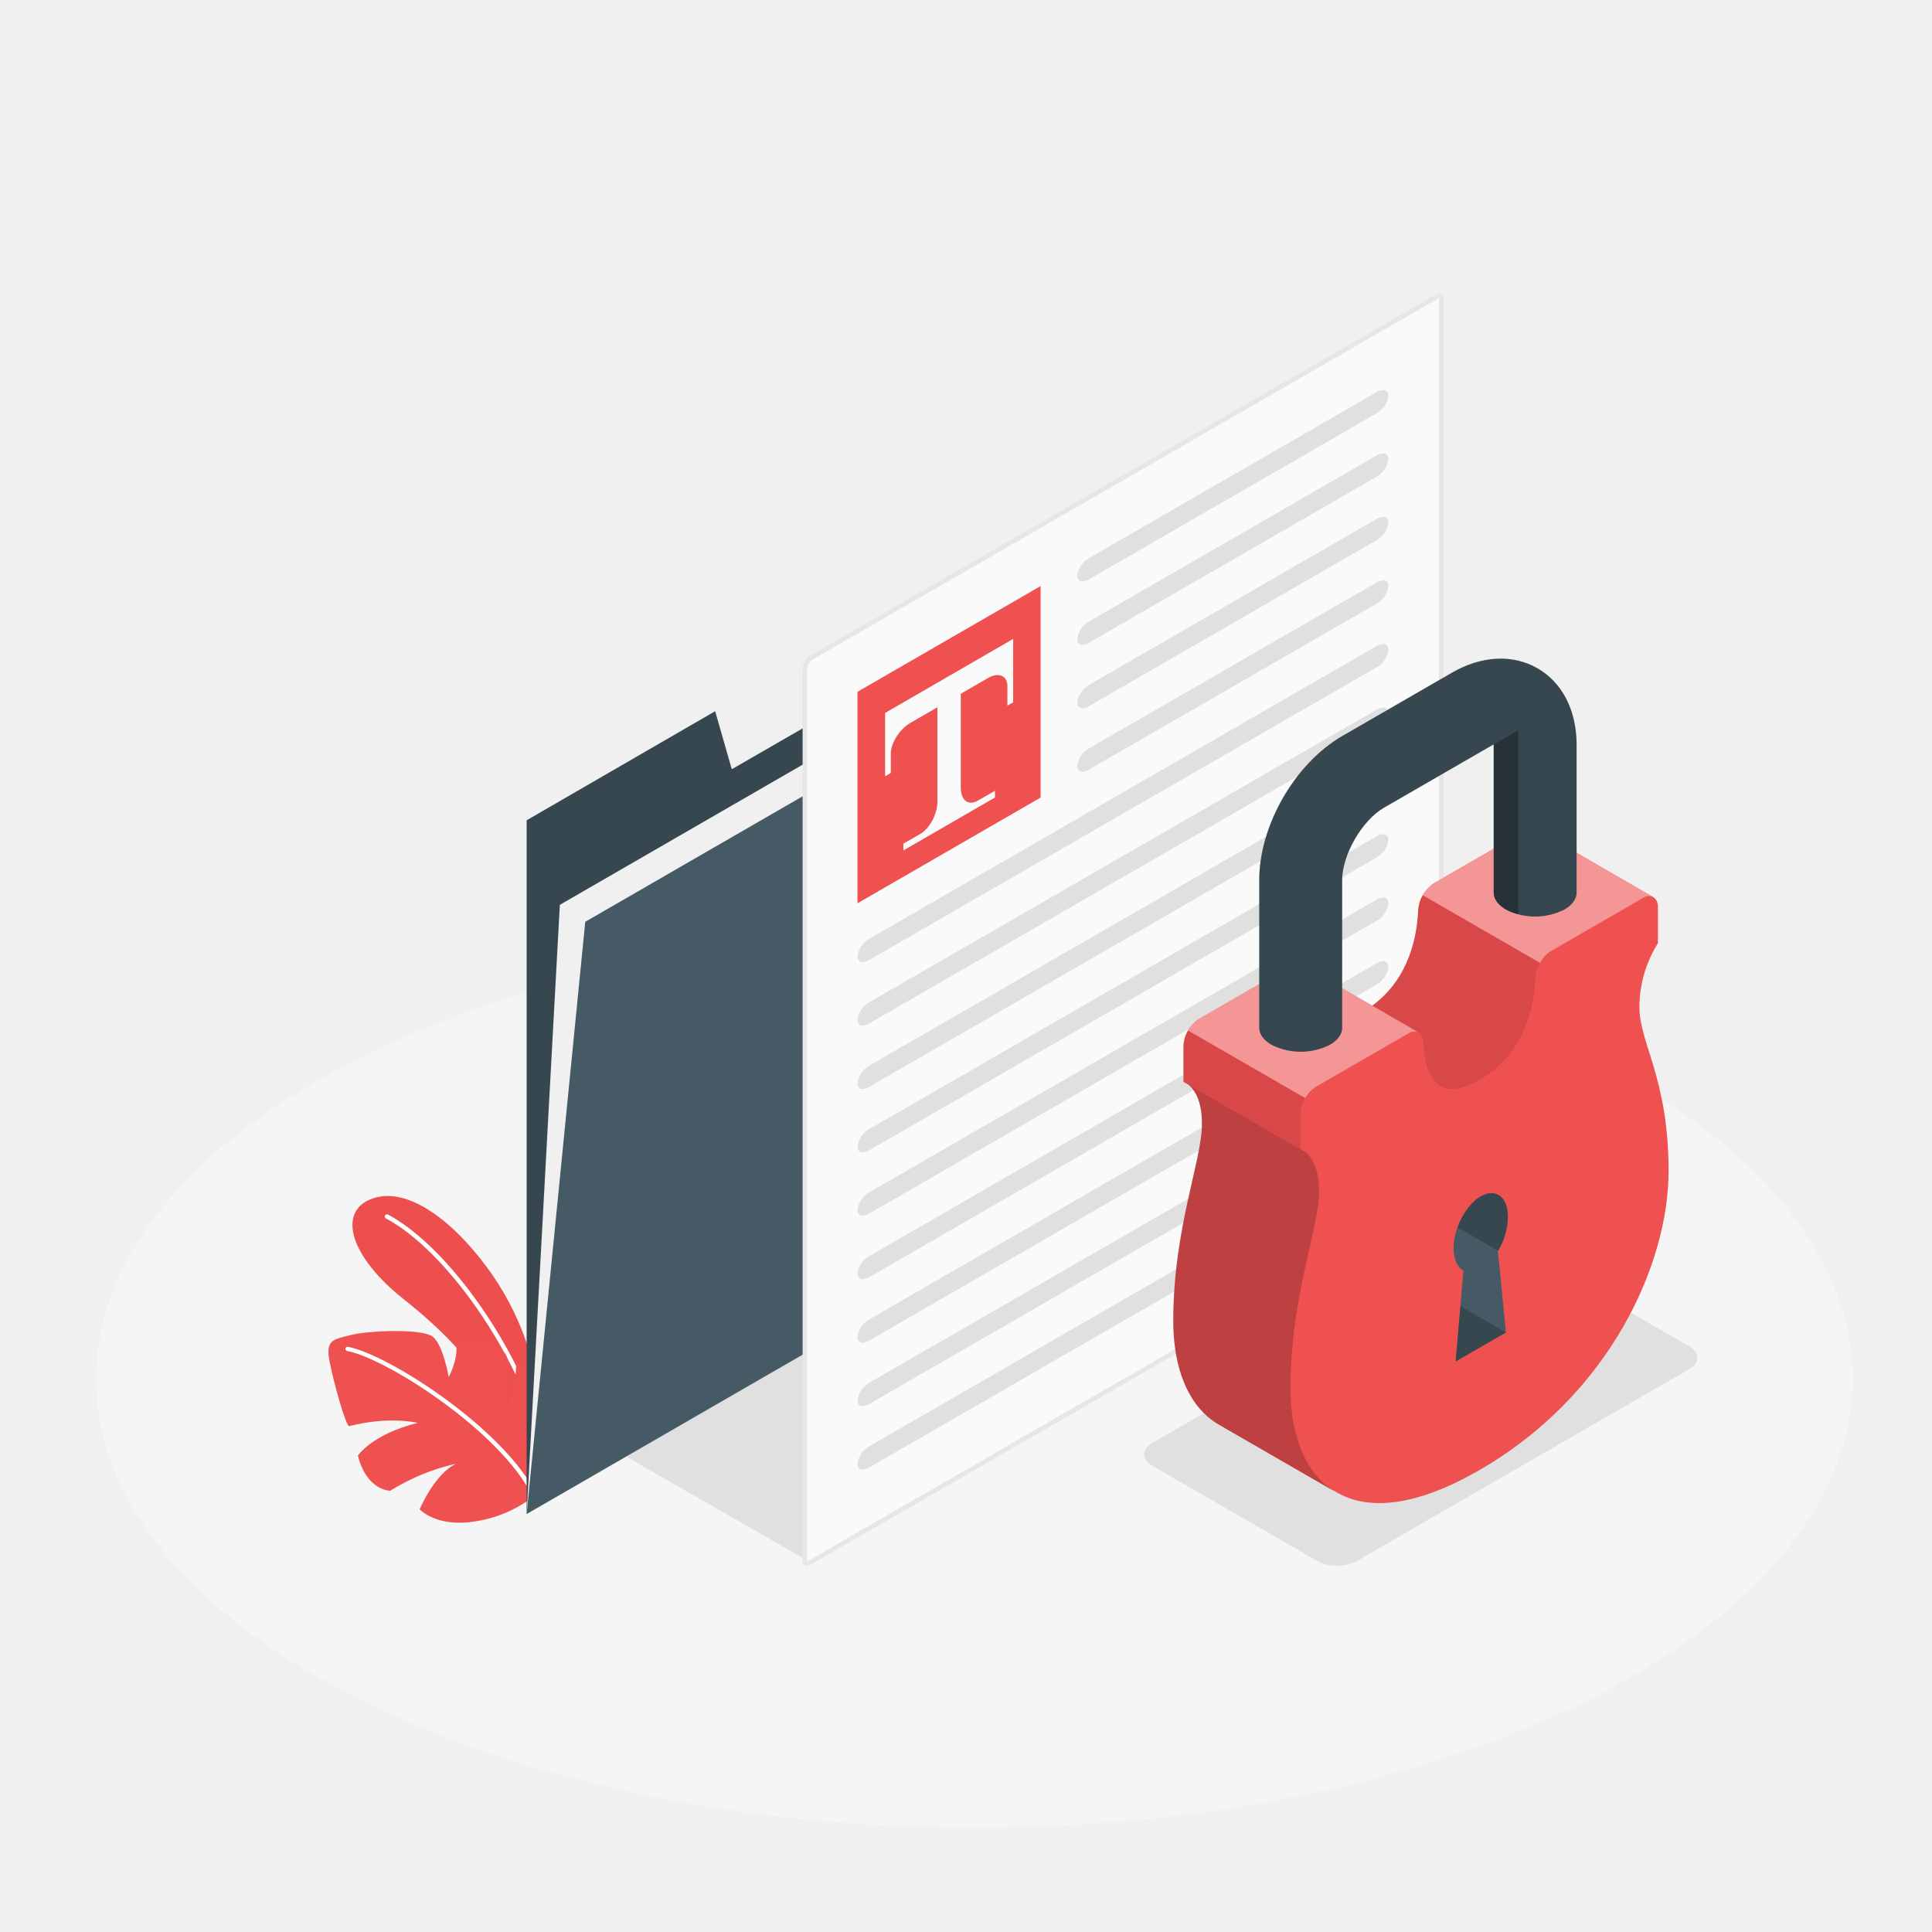
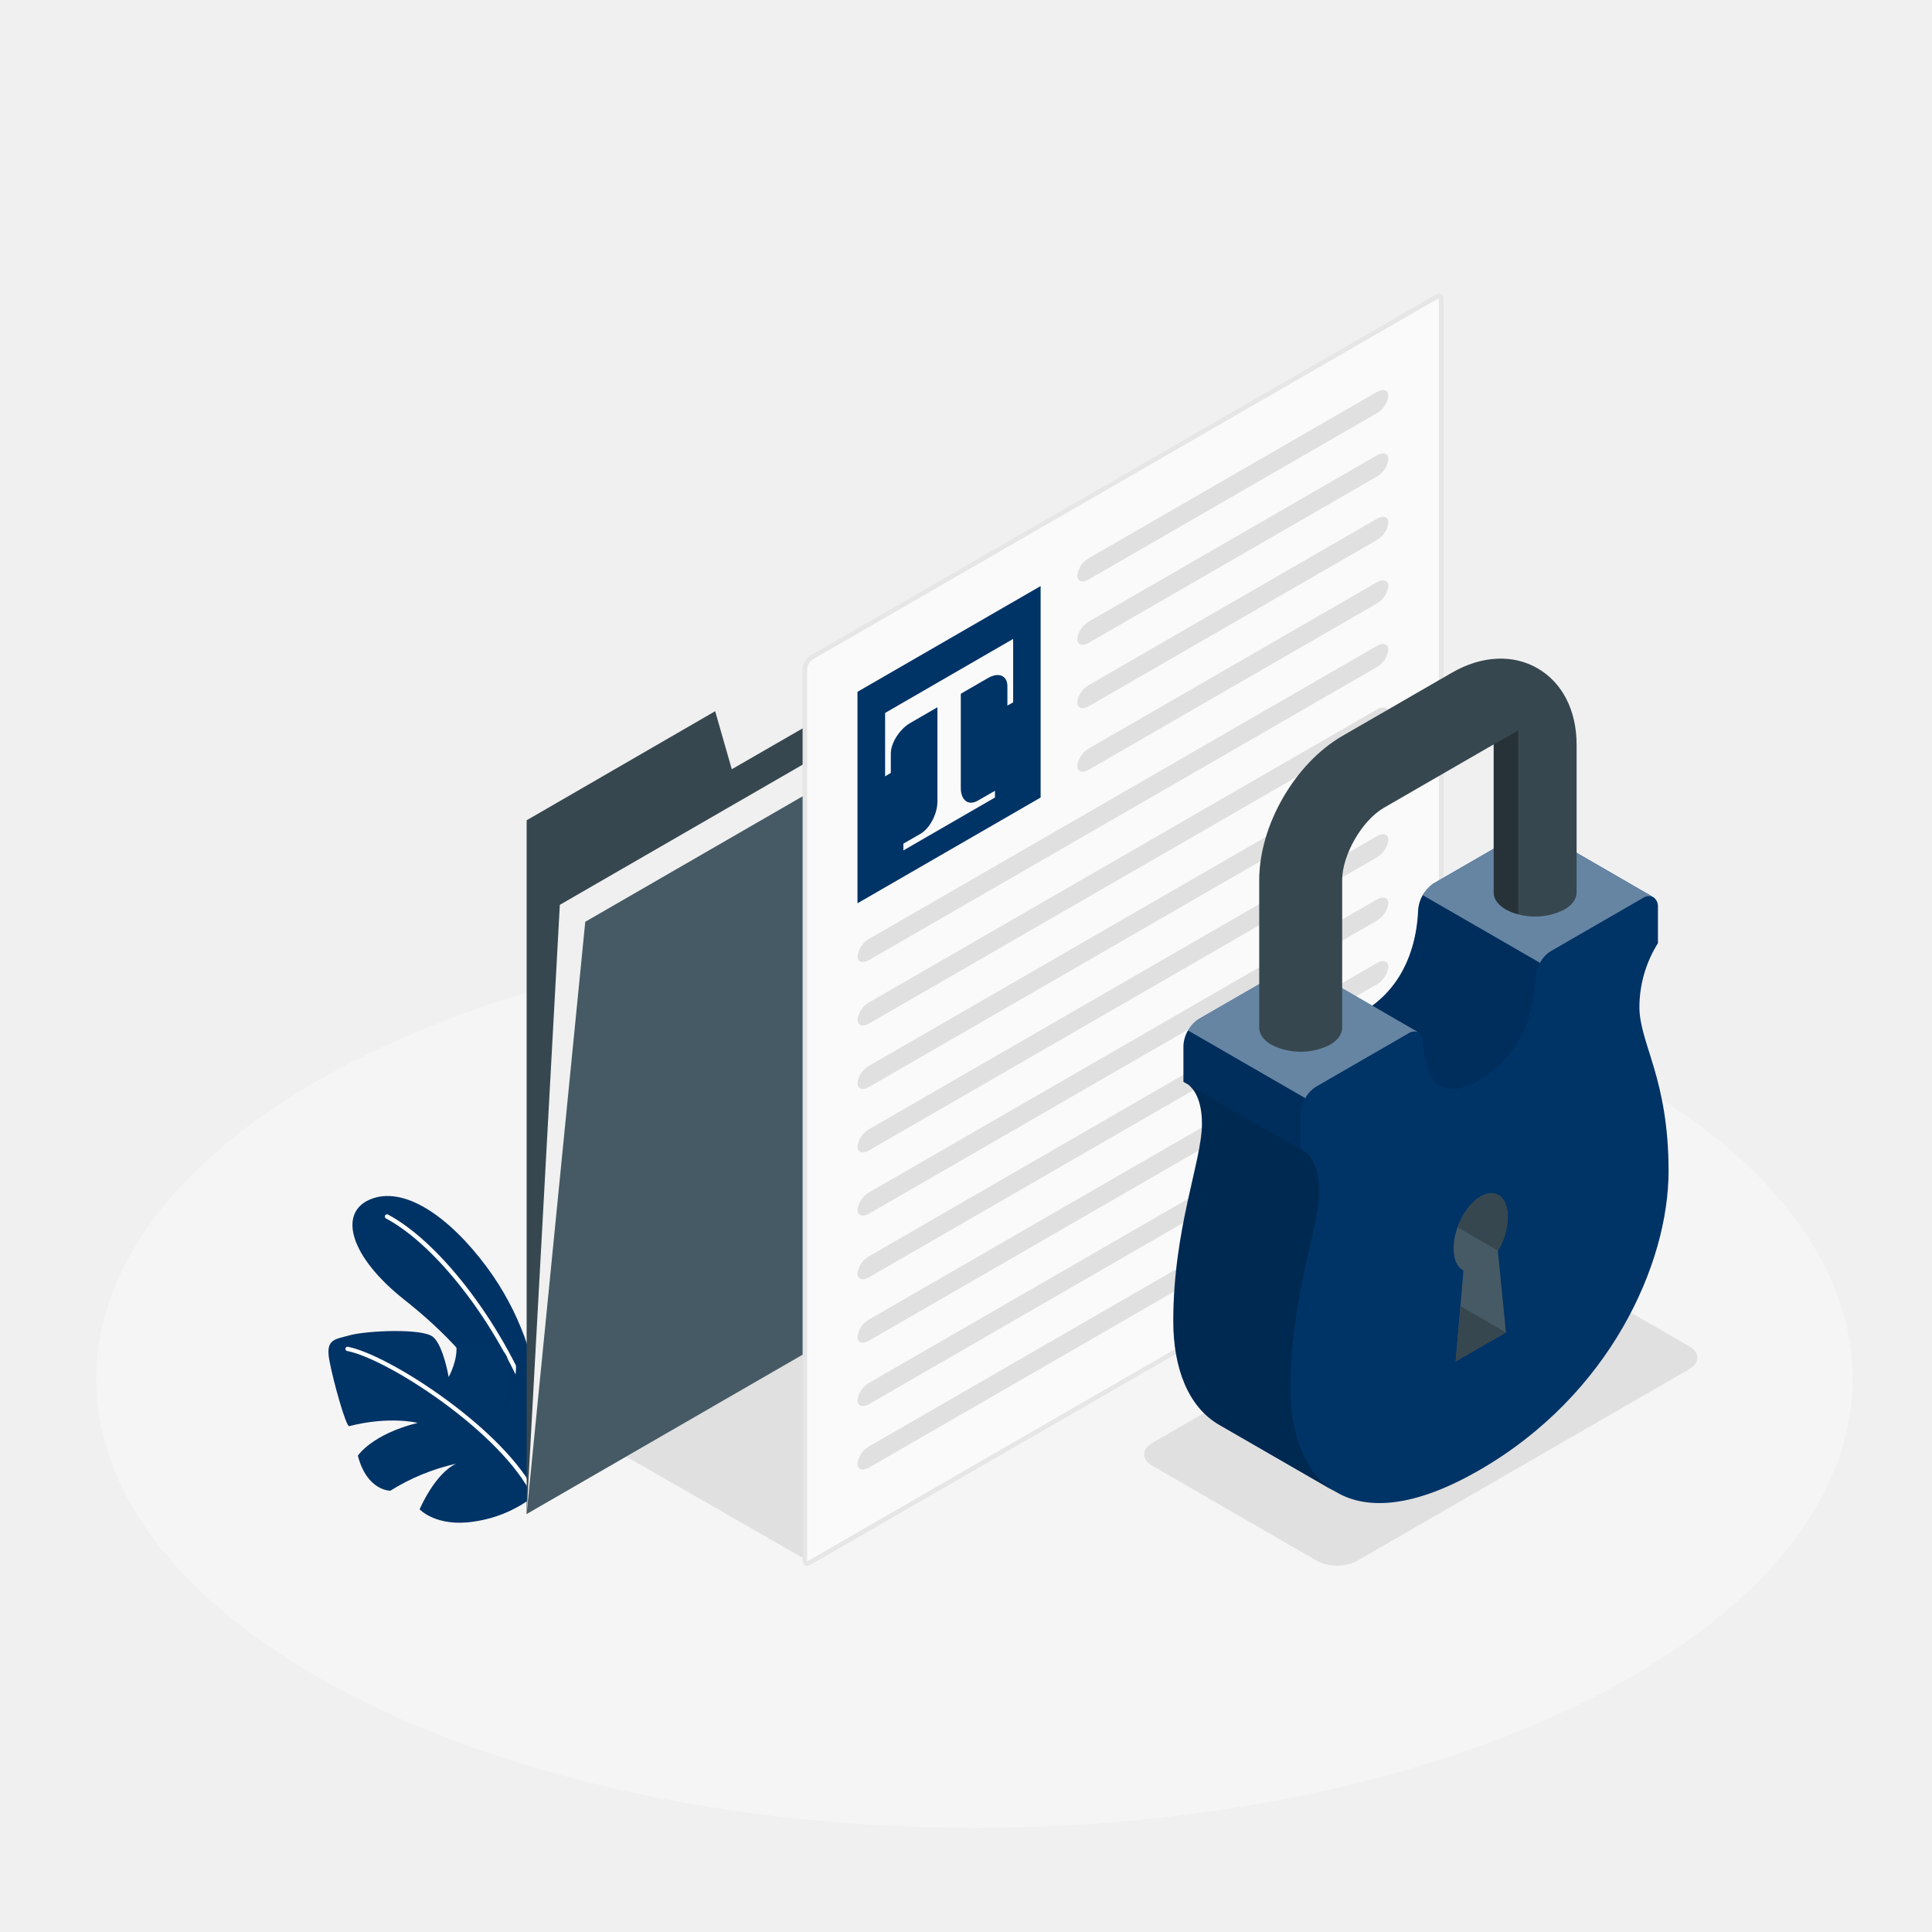
<svg xmlns="http://www.w3.org/2000/svg" width="500" height="500" viewBox="0 0 500 500" fill="none">
  <path d="M91.46 439C180.22 484.38 324.12 484.39 412.88 439C501.64 393.61 501.64 320 412.88 274.66C324.12 229.32 180.22 229.28 91.46 274.66C2.7 320.04 2.7 393.65 91.46 439Z" fill="#F5F5F5" />
  <path d="M209.134 403.96L161.214 376.48L224.354 340.97L209.424 404.46" fill="#E0E0E0" />
  <path d="M298.224 379.34L340.894 403.98C342.484 404.784 344.242 405.203 346.024 405.203C347.806 405.203 349.563 404.784 351.154 403.98L437.154 354.34C439.984 352.7 439.984 350.05 437.154 348.42L394.484 323.78C392.893 322.976 391.136 322.557 389.354 322.557C387.572 322.557 385.814 322.976 384.224 323.78L298.224 373.42C295.384 375.09 295.384 377.71 298.224 379.34Z" fill="#E0E0E0" />
-   <path d="M139.124 360.5C138.494 352.73 134.934 339.96 125.894 327.8C116.224 314.8 104.424 306.66 95.664 310.46C87.504 314.01 90.594 325.27 104.664 336.39C114.514 344.18 124.734 354.33 130.234 366.58L139.144 382.17L139.124 360.5Z" fill="#EF5050" />
+   <path d="M139.124 360.5C138.494 352.73 134.934 339.96 125.894 327.8C116.224 314.8 104.424 306.66 95.664 310.46C87.504 314.01 90.594 325.27 104.664 336.39C114.514 344.18 124.734 354.33 130.234 366.58L139.144 382.17L139.124 360.5Z" fill="#003366" />
  <g opacity="0.1">
    <path opacity="0.1" d="M139.124 360.5C138.494 352.73 134.934 339.96 125.894 327.8C116.224 314.8 104.424 306.66 95.664 310.46C87.504 314.01 90.594 325.27 104.664 336.39C114.514 344.18 124.734 354.33 130.234 366.58L139.144 382.17L139.124 360.5Z" fill="black" />
  </g>
  <path d="M138.334 366.43C138.219 366.43 138.108 366.394 138.014 366.328C137.921 366.261 137.851 366.168 137.814 366.06C129.984 344.51 113.684 322.7 99.894 315.33C99.828 315.296 99.77 315.249 99.722 315.192C99.674 315.135 99.638 315.07 99.616 314.999C99.594 314.929 99.586 314.855 99.592 314.781C99.599 314.707 99.62 314.635 99.654 314.57C99.688 314.504 99.734 314.446 99.791 314.398C99.848 314.351 99.913 314.315 99.984 314.292C100.055 314.27 100.129 314.262 100.203 314.268C100.276 314.275 100.348 314.296 100.414 314.33C114.414 321.82 130.944 343.88 138.854 365.67C138.902 365.806 138.894 365.956 138.833 366.088C138.771 366.219 138.66 366.32 138.524 366.37C138.465 366.403 138.401 366.424 138.334 366.43Z" fill="white" />
-   <path d="M138.334 387.09C133.81 390.647 128.43 392.95 122.734 393.77C112.904 395.31 108.604 390.61 108.604 390.61C108.604 390.61 112.474 381.39 118.064 378.8C112.022 380.152 106.254 382.519 101.004 385.8C101.004 385.8 95.004 385.89 92.614 376.73C92.614 376.73 96.164 371.22 108.094 368.24C108.094 368.24 100.844 366.41 90.384 369.08C89.594 369.39 86.254 357.55 85.244 352.08C84.234 346.61 86.424 346.67 90.684 345.53C94.944 344.39 109.444 343.68 112.114 346.03C114.784 348.38 116.114 356.38 116.114 356.38C116.114 356.38 118.664 351.85 118.054 347.8C121.026 346.951 124.186 347.028 127.114 348.02C131.904 349.68 131.594 352.02 131.594 355.5C131.614 359.007 131.133 362.499 130.164 365.87C130.164 365.87 133.474 363.01 133.584 352.47C133.584 352.47 140.054 358 142.654 362.76C145.254 367.52 144.604 379.97 138.334 387.09Z" fill="#EF5050" />
+   <path d="M138.334 387.09C133.81 390.647 128.43 392.95 122.734 393.77C112.904 395.31 108.604 390.61 108.604 390.61C108.604 390.61 112.474 381.39 118.064 378.8C112.022 380.152 106.254 382.519 101.004 385.8C101.004 385.8 95.004 385.89 92.614 376.73C92.614 376.73 96.164 371.22 108.094 368.24C108.094 368.24 100.844 366.41 90.384 369.08C89.594 369.39 86.254 357.55 85.244 352.08C84.234 346.61 86.424 346.67 90.684 345.53C94.944 344.39 109.444 343.68 112.114 346.03C114.784 348.38 116.114 356.38 116.114 356.38C116.114 356.38 118.664 351.85 118.054 347.8C121.026 346.951 124.186 347.028 127.114 348.02C131.904 349.68 131.594 352.02 131.594 355.5C131.614 359.007 131.133 362.499 130.164 365.87C130.164 365.87 133.474 363.01 133.584 352.47C133.584 352.47 140.054 358 142.654 362.76C145.254 367.52 144.604 379.97 138.334 387.09Z" fill="#003366" />
  <path d="M138.334 387.62C138.23 387.621 138.127 387.592 138.039 387.537C137.95 387.482 137.879 387.404 137.834 387.31C129.904 370.83 100.414 351.69 89.834 349.63C89.69 349.601 89.563 349.516 89.481 349.395C89.398 349.273 89.367 349.124 89.394 348.98C89.408 348.909 89.436 348.841 89.477 348.781C89.517 348.721 89.569 348.67 89.629 348.63C89.69 348.59 89.757 348.562 89.829 348.549C89.9 348.535 89.973 348.535 90.044 348.55C100.804 350.64 130.774 370.09 138.834 386.83C138.896 386.963 138.904 387.115 138.855 387.253C138.806 387.391 138.705 387.505 138.574 387.57C138.499 387.605 138.417 387.623 138.334 387.62Z" fill="white" />
  <path d="M136.294 212.29V391.81L303.824 295.08V133.06L189.384 199.08L185.084 184.06L136.294 212.29Z" fill="#37474F" />
  <path d="M136.294 391.81L144.884 234.17L312.414 137.45L303.824 295.08L136.294 391.81Z" fill="#F0F0F0" />
  <path d="M136.294 391.81L151.464 238.56L318.994 141.84L303.824 295.08L136.294 391.81Z" fill="#455A64" />
  <path d="M208.814 404.66C208.344 404.66 208.274 404.12 208.274 403.8V173.16C208.309 172.56 208.484 171.976 208.784 171.456C209.085 170.935 209.502 170.491 210.004 170.16L371.864 76.78C372.046 76.661 372.256 76.593 372.474 76.58C372.934 76.58 373.004 77.12 373.004 77.44V308.09C372.968 308.69 372.793 309.274 372.493 309.794C372.193 310.315 371.775 310.759 371.274 311.09L209.424 404.46C209.24 404.576 209.03 404.645 208.814 404.66Z" fill="#FAFAFA" />
  <path d="M372.394 77.18C372.408 77.266 372.408 77.354 372.394 77.44V308.09C372.352 308.586 372.202 309.066 371.953 309.496C371.704 309.927 371.363 310.297 370.954 310.58L209.134 403.96C209.056 404.007 208.972 404.04 208.884 404.06C208.876 403.974 208.876 403.886 208.884 403.8V173.16C208.922 172.665 209.07 172.184 209.317 171.753C209.565 171.323 209.905 170.953 210.314 170.67L372.154 77.28C372.229 77.236 372.309 77.202 372.394 77.18ZM372.474 76C372.155 76.008 371.844 76.101 371.574 76.27L209.714 169.66C209.129 170.045 208.643 170.563 208.296 171.171C207.948 171.779 207.749 172.461 207.714 173.16V403.8C207.714 404.71 208.164 405.24 208.834 405.24C209.152 405.228 209.461 405.135 209.734 404.97L371.604 311.58C372.186 311.192 372.67 310.674 373.017 310.066C373.365 309.459 373.565 308.779 373.604 308.08V77.44C373.604 76.52 373.144 76 372.484 76H372.474Z" fill="#E6E6E6" />
-   <path d="M221.914 179.04L269.314 151.67V206.4L221.914 233.77V179.04Z" fill="#EF5050" />
+   <path d="M221.914 179.04L269.314 151.67V206.4L221.914 233.77V179.04Z" fill="#003366" />
  <path d="M262.204 165.35V181.77L260.714 182.6V177.6C260.714 174.82 258.454 173.88 255.664 175.49L235.604 187.09C232.814 188.7 230.544 192.26 230.544 195.03V200.03L229.064 200.92V184.51L262.204 165.35Z" fill="#FAFAFA" />
  <path d="M253.064 207.2C250.624 208.61 248.654 207.13 248.654 203.91V177.57L242.604 180.89V207.43C242.604 210.65 240.604 214.43 238.194 215.8L233.794 218.34V220.09L257.494 206.4V204.66L253.064 207.2Z" fill="#FAFAFA" />
  <path d="M278.794 148.94C278.794 150.45 280.154 150.94 281.794 149.94L356.314 106.94C357.125 106.473 357.818 105.824 358.339 105.046C358.859 104.267 359.193 103.379 359.314 102.45C359.314 100.94 357.954 100.5 356.314 101.45L281.794 144.45C280.981 144.916 280.286 145.563 279.766 146.342C279.245 147.121 278.913 148.011 278.794 148.94Z" fill="#E0E0E0" />
  <path d="M278.794 165.35C278.794 166.87 280.154 167.35 281.794 166.35L356.314 123.35C357.125 122.883 357.818 122.235 358.339 121.456C358.859 120.677 359.193 119.789 359.314 118.86C359.314 117.35 357.954 116.86 356.314 117.86L281.794 160.86C280.981 161.326 280.286 161.973 279.766 162.752C279.245 163.532 278.913 164.421 278.794 165.35Z" fill="#E0E0E0" />
  <path d="M278.794 181.77C278.794 183.29 280.154 183.77 281.794 182.77L356.314 139.77C357.125 139.303 357.818 138.654 358.339 137.876C358.859 137.097 359.193 136.209 359.314 135.28C359.314 133.77 357.954 133.28 356.314 134.28L281.794 177.28C280.981 177.746 280.286 178.393 279.766 179.172C279.245 179.951 278.913 180.841 278.794 181.77Z" fill="#E0E0E0" />
  <path d="M278.794 198.19C278.794 199.7 280.154 200.19 281.794 199.19L356.314 156.19C357.125 155.723 357.818 155.074 358.339 154.296C358.859 153.517 359.193 152.629 359.314 151.7C359.314 150.19 357.954 149.75 356.314 150.7L281.794 193.7C280.981 194.166 280.286 194.813 279.766 195.592C279.245 196.371 278.913 197.261 278.794 198.19Z" fill="#E0E0E0" />
  <path d="M221.914 247.46C221.914 248.97 223.274 249.41 224.914 248.46L356.314 172.66C357.125 172.193 357.818 171.544 358.338 170.766C358.859 169.987 359.192 169.099 359.314 168.17C359.314 166.66 357.954 166.22 356.314 167.17L224.914 242.98C224.103 243.446 223.411 244.093 222.891 244.87C222.371 245.647 222.036 246.533 221.914 247.46Z" fill="#E0E0E0" />
  <path d="M221.914 263.88C221.914 265.39 223.274 265.88 224.914 264.88L356.344 189.09C357.155 188.623 357.848 187.974 358.368 187.196C358.889 186.417 359.222 185.529 359.344 184.6C359.344 183.09 357.984 182.65 356.344 183.6L224.944 259.39C224.126 259.854 223.428 260.501 222.902 261.279C222.376 262.058 222.038 262.948 221.914 263.88Z" fill="#E0E0E0" />
  <path d="M221.914 280.3C221.914 281.81 223.274 282.3 224.914 281.3L356.314 205.5C357.125 205.033 357.818 204.384 358.338 203.606C358.859 202.827 359.192 201.939 359.314 201.01C359.314 199.5 357.954 199.01 356.314 200.01L224.914 275.82C224.103 276.286 223.411 276.933 222.891 277.71C222.371 278.487 222.036 279.373 221.914 280.3Z" fill="#E0E0E0" />
  <path d="M221.914 296.71C221.914 298.22 223.274 298.71 224.914 297.71L356.314 221.9C357.125 221.435 357.819 220.789 358.339 220.012C358.86 219.235 359.193 218.348 359.314 217.42C359.314 215.9 357.954 215.42 356.314 216.42L224.914 292.23C224.102 292.694 223.408 293.341 222.888 294.118C222.367 294.895 222.034 295.782 221.914 296.71Z" fill="#E0E0E0" />
  <path d="M221.914 313.09C221.914 314.6 223.274 315.04 224.914 314.09L356.314 238.28C357.125 237.813 357.818 237.165 358.338 236.386C358.859 235.607 359.192 234.719 359.314 233.79C359.314 232.28 357.954 231.84 356.314 232.79L224.914 308.59C224.101 309.058 223.407 309.708 222.887 310.489C222.366 311.269 222.033 312.16 221.914 313.09Z" fill="#E0E0E0" />
  <path d="M221.914 329.55C221.914 331.06 223.274 331.55 224.914 330.55L356.314 254.75C357.125 254.283 357.818 253.634 358.338 252.856C358.859 252.077 359.192 251.189 359.314 250.26C359.314 248.75 357.954 248.26 356.314 249.26L224.944 325.09C224.13 325.551 223.434 326.193 222.908 326.966C222.383 327.74 222.042 328.624 221.914 329.55Z" fill="#E0E0E0" />
  <path d="M221.914 345.96C221.914 347.47 223.274 347.96 224.914 346.96L356.314 271.15C357.125 270.685 357.819 270.039 358.339 269.262C358.86 268.485 359.193 267.598 359.314 266.67C359.314 265.15 357.954 264.67 356.314 265.67L224.914 341.48C224.102 341.944 223.408 342.591 222.888 343.368C222.367 344.145 222.034 345.032 221.914 345.96Z" fill="#E0E0E0" />
  <path d="M221.914 362.38C221.914 363.89 223.274 364.33 224.914 363.38L356.314 287.57C357.125 287.103 357.818 286.455 358.338 285.676C358.859 284.897 359.192 284.009 359.314 283.08C359.314 281.57 357.954 281.08 356.314 282.08L224.914 357.88C224.101 358.348 223.407 358.998 222.887 359.779C222.366 360.559 222.033 361.45 221.914 362.38Z" fill="#E0E0E0" />
  <path d="M221.914 378.8C221.914 380.31 223.274 380.8 224.914 379.8L356.314 304C357.125 303.533 357.818 302.884 358.338 302.106C358.859 301.327 359.192 300.439 359.314 299.51C359.314 298 357.954 297.56 356.314 298.51L224.914 374.32C224.103 374.786 223.411 375.433 222.891 376.21C222.371 376.987 222.036 377.873 221.914 378.8Z" fill="#E0E0E0" />
-   <path d="M424.274 260.55C424.312 254.723 425.974 249.023 429.074 244.09V234.8C429.116 234.326 429.042 233.849 428.859 233.41C428.676 232.972 428.389 232.583 428.024 232.28C427.933 232.217 427.836 232.163 427.734 232.12L397.604 214.69C397.148 214.491 396.648 214.414 396.154 214.467C395.66 214.52 395.188 214.7 394.784 214.99L371.034 228.7C369.889 229.49 368.939 230.531 368.258 231.745C367.577 232.958 367.182 234.311 367.104 235.7C366.834 242.5 364.614 255.09 352.604 262.02C340.594 268.95 338.344 258.8 338.094 252.32C337.994 249.74 336.404 248.7 334.174 249.99L310.414 263.7C309.245 264.471 308.274 265.507 307.579 266.723C306.884 267.939 306.485 269.301 306.414 270.7V279.99C306.414 279.99 311.214 281.33 311.214 290.91C311.214 300.49 303.794 317.86 303.794 341.97C303.794 354.04 307.624 364.12 315.664 368.75L345.854 386.17C353.854 390.89 366.114 390.17 382.984 380.39C416.564 361 431.824 327.18 431.824 303.08C431.824 278.98 424.274 270.09 424.274 260.55Z" fill="#EF5050" />
-   <path d="M394.684 214.96L370.934 228.67C369.788 229.459 368.837 230.5 368.156 231.714C367.475 232.927 367.081 234.28 367.004 235.67C366.754 241.94 364.854 253.12 355.154 260.25L336.884 249.7L336.784 249.65C336.346 249.454 335.863 249.38 335.386 249.434C334.91 249.489 334.456 249.67 334.074 249.96L310.314 263.67C309.983 263.862 309.671 264.087 309.384 264.34C308.611 265.003 307.958 265.795 307.454 266.68C306.731 267.893 306.325 269.269 306.274 270.68V279.97L307.584 280.73C309.024 281.89 311.074 284.63 311.074 290.88C311.074 300.46 303.654 317.88 303.654 341.94C303.654 354.01 307.484 364.11 315.524 368.74L345.604 386.09C337.714 381.4 333.964 371.4 333.964 359.44C333.964 335.33 341.374 317.95 341.374 308.37C341.374 298.79 336.574 297.46 336.574 297.46V288.17C336.65 286.772 337.052 285.412 337.746 284.197C338.441 282.982 339.409 281.945 340.574 281.17L364.334 267.46C364.705 267.184 365.139 267.006 365.597 266.943C366.056 266.88 366.522 266.934 366.954 267.1H367.054C367.459 267.402 367.782 267.801 367.991 268.261C368.201 268.721 368.291 269.226 368.254 269.73C368.494 276.22 370.674 286.42 382.764 279.44C394.854 272.46 396.994 259.92 397.274 253.12C397.348 251.731 397.74 250.378 398.42 249.164C399.099 247.95 400.048 246.909 401.194 246.12L424.944 232.41C425.332 232.133 425.782 231.957 426.255 231.896C426.728 231.835 427.208 231.891 427.654 232.06L397.604 214.69C397.138 214.469 396.621 214.378 396.107 214.425C395.593 214.473 395.102 214.657 394.684 214.96Z" fill="#EF5050" />
+   <path d="M424.274 260.55C424.312 254.723 425.974 249.023 429.074 244.09V234.8C429.116 234.326 429.042 233.849 428.859 233.41C428.676 232.972 428.389 232.583 428.024 232.28C427.933 232.217 427.836 232.163 427.734 232.12L397.604 214.69C397.148 214.491 396.648 214.414 396.154 214.467C395.66 214.52 395.188 214.7 394.784 214.99L371.034 228.7C369.889 229.49 368.939 230.531 368.258 231.745C367.577 232.958 367.182 234.311 367.104 235.7C366.834 242.5 364.614 255.09 352.604 262.02C340.594 268.95 338.344 258.8 338.094 252.32C337.994 249.74 336.404 248.7 334.174 249.99L310.414 263.7C309.245 264.471 308.274 265.507 307.579 266.723C306.884 267.939 306.485 269.301 306.414 270.7V279.99C306.414 279.99 311.214 281.33 311.214 290.91C311.214 300.49 303.794 317.86 303.794 341.97C303.794 354.04 307.624 364.12 315.664 368.75L345.854 386.17C353.854 390.89 366.114 390.17 382.984 380.39C416.564 361 431.824 327.18 431.824 303.08C431.824 278.98 424.274 270.09 424.274 260.55Z" fill="#003366" />
+   <path d="M394.684 214.96L370.934 228.67C369.788 229.459 368.837 230.5 368.156 231.714C367.475 232.927 367.081 234.28 367.004 235.67C366.754 241.94 364.854 253.12 355.154 260.25L336.884 249.7L336.784 249.65C336.346 249.454 335.863 249.38 335.386 249.434C334.91 249.489 334.456 249.67 334.074 249.96L310.314 263.67C309.983 263.862 309.671 264.087 309.384 264.34C308.611 265.003 307.958 265.795 307.454 266.68C306.731 267.893 306.325 269.269 306.274 270.68V279.97L307.584 280.73C309.024 281.89 311.074 284.63 311.074 290.88C311.074 300.46 303.654 317.88 303.654 341.94C303.654 354.01 307.484 364.11 315.524 368.74L345.604 386.09C337.714 381.4 333.964 371.4 333.964 359.44C333.964 335.33 341.374 317.95 341.374 308.37C341.374 298.79 336.574 297.46 336.574 297.46V288.17C336.65 286.772 337.052 285.412 337.746 284.197C338.441 282.982 339.409 281.945 340.574 281.17L364.334 267.46C364.705 267.184 365.139 267.006 365.597 266.943C366.056 266.88 366.522 266.934 366.954 267.1H367.054C367.459 267.402 367.782 267.801 367.991 268.261C368.201 268.721 368.291 269.226 368.254 269.73C368.494 276.22 370.674 286.42 382.764 279.44C394.854 272.46 396.994 259.92 397.274 253.12C397.348 251.731 397.74 250.378 398.42 249.164C399.099 247.95 400.048 246.909 401.194 246.12L424.944 232.41C425.332 232.133 425.782 231.957 426.255 231.896C426.728 231.835 427.208 231.891 427.654 232.06L397.604 214.69C397.138 214.469 396.621 214.378 396.107 214.425C395.593 214.473 395.102 214.657 394.684 214.96Z" fill="#003366" />
  <path opacity="0.1" d="M307.604 280.72L336.604 297.45V288.16C336.649 286.746 337.059 285.368 337.794 284.16L307.454 266.69C306.729 267.902 306.323 269.278 306.274 270.69V279.98L307.604 280.72Z" fill="black" />
  <path opacity="0.4" d="M355.154 260.25L336.884 249.7L336.784 249.65C336.346 249.454 335.863 249.38 335.386 249.434C334.91 249.489 334.456 249.67 334.074 249.96L310.314 263.67C309.983 263.862 309.671 264.087 309.384 264.34C308.611 265.003 307.958 265.794 307.454 266.68L337.804 284.2C338.483 282.973 339.464 281.941 340.654 281.2L364.414 267.49C364.785 267.213 365.219 267.036 365.678 266.973C366.136 266.91 366.602 266.964 367.034 267.13L355.154 260.25Z" fill="white" />
  <path opacity="0.4" d="M427.734 232.09L397.604 214.69C397.143 214.477 396.633 214.389 396.128 214.437C395.622 214.484 395.137 214.665 394.724 214.96L370.974 228.67C369.804 229.407 368.851 230.442 368.214 231.67L398.554 249.18C399.191 247.952 400.144 246.917 401.314 246.18L425.064 232.47C425.445 232.195 425.887 232.017 426.352 231.95C426.817 231.884 427.291 231.932 427.734 232.09Z" fill="white" />
  <path opacity="0.1" d="M398.514 249.19C397.833 250.42 397.433 251.786 397.344 253.19C397.074 259.99 394.844 272.58 382.844 279.51C370.844 286.44 368.574 276.29 368.334 269.8C368.372 269.296 368.281 268.79 368.072 268.331C367.862 267.871 367.539 267.472 367.134 267.17H367.034L355.154 260.31C364.854 253.18 366.754 242 367.004 235.73C367.09 234.326 367.49 232.959 368.174 231.73L398.514 249.19Z" fill="black" />
  <path opacity="0.2" d="M345.604 386.09L315.484 368.72C307.484 364.09 303.614 353.99 303.614 341.92C303.614 317.82 311.034 300.44 311.034 290.86C311.034 284.66 309.034 281.92 307.584 280.73L336.584 297.46C336.584 297.46 341.384 298.8 341.384 308.37C341.384 317.94 333.974 335.37 333.974 359.44C334.004 371.41 337.754 381.41 345.604 386.09Z" fill="black" />
  <path d="M389.734 344.83L376.734 352.33L378.734 328.82C377.174 328 376.184 325.98 376.184 323.08C376.184 317.9 379.334 311.89 383.184 309.64C387.034 307.39 390.184 309.78 390.184 314.96C390.103 318.027 389.228 321.022 387.644 323.65L389.734 344.83Z" fill="#455A64" />
  <path d="M389.734 344.83L377.964 338.03L376.734 352.33L389.734 344.83Z" fill="#37474F" />
  <path d="M383.234 309.64C380.694 311.11 378.474 314.19 377.234 317.64L387.714 323.69C389.298 321.062 390.174 318.067 390.254 315C390.264 309.78 387.114 307.4 383.234 309.64Z" fill="#37474F" />
  <path d="M397.924 172.96C391.494 169.25 383.424 169.67 375.754 174.09L347.424 190.45C335.144 197.54 325.884 213.58 325.884 227.75V266C325.884 267.58 326.944 269.17 329.034 270.38C331.384 271.573 333.983 272.194 336.619 272.194C339.255 272.194 341.853 271.573 344.204 270.38C346.294 269.17 347.354 267.58 347.354 266V227.75C347.354 221.23 352.504 212.31 358.154 209.05L386.484 192.69H386.554V231.01C386.554 232.6 387.614 234.18 389.704 235.39C392.054 236.583 394.653 237.204 397.289 237.204C399.925 237.204 402.523 236.583 404.874 235.39C406.964 234.18 408.024 232.6 408.024 231.01V192.73C408.024 183.87 404.344 176.67 397.924 172.96Z" fill="#37474F" />
  <path d="M386.604 192.73V230.97C386.604 232.56 387.664 234.14 389.754 235.35C390.747 235.906 391.81 236.33 392.914 236.61V189.01L386.604 192.65V192.73Z" fill="#263238" />
</svg>
